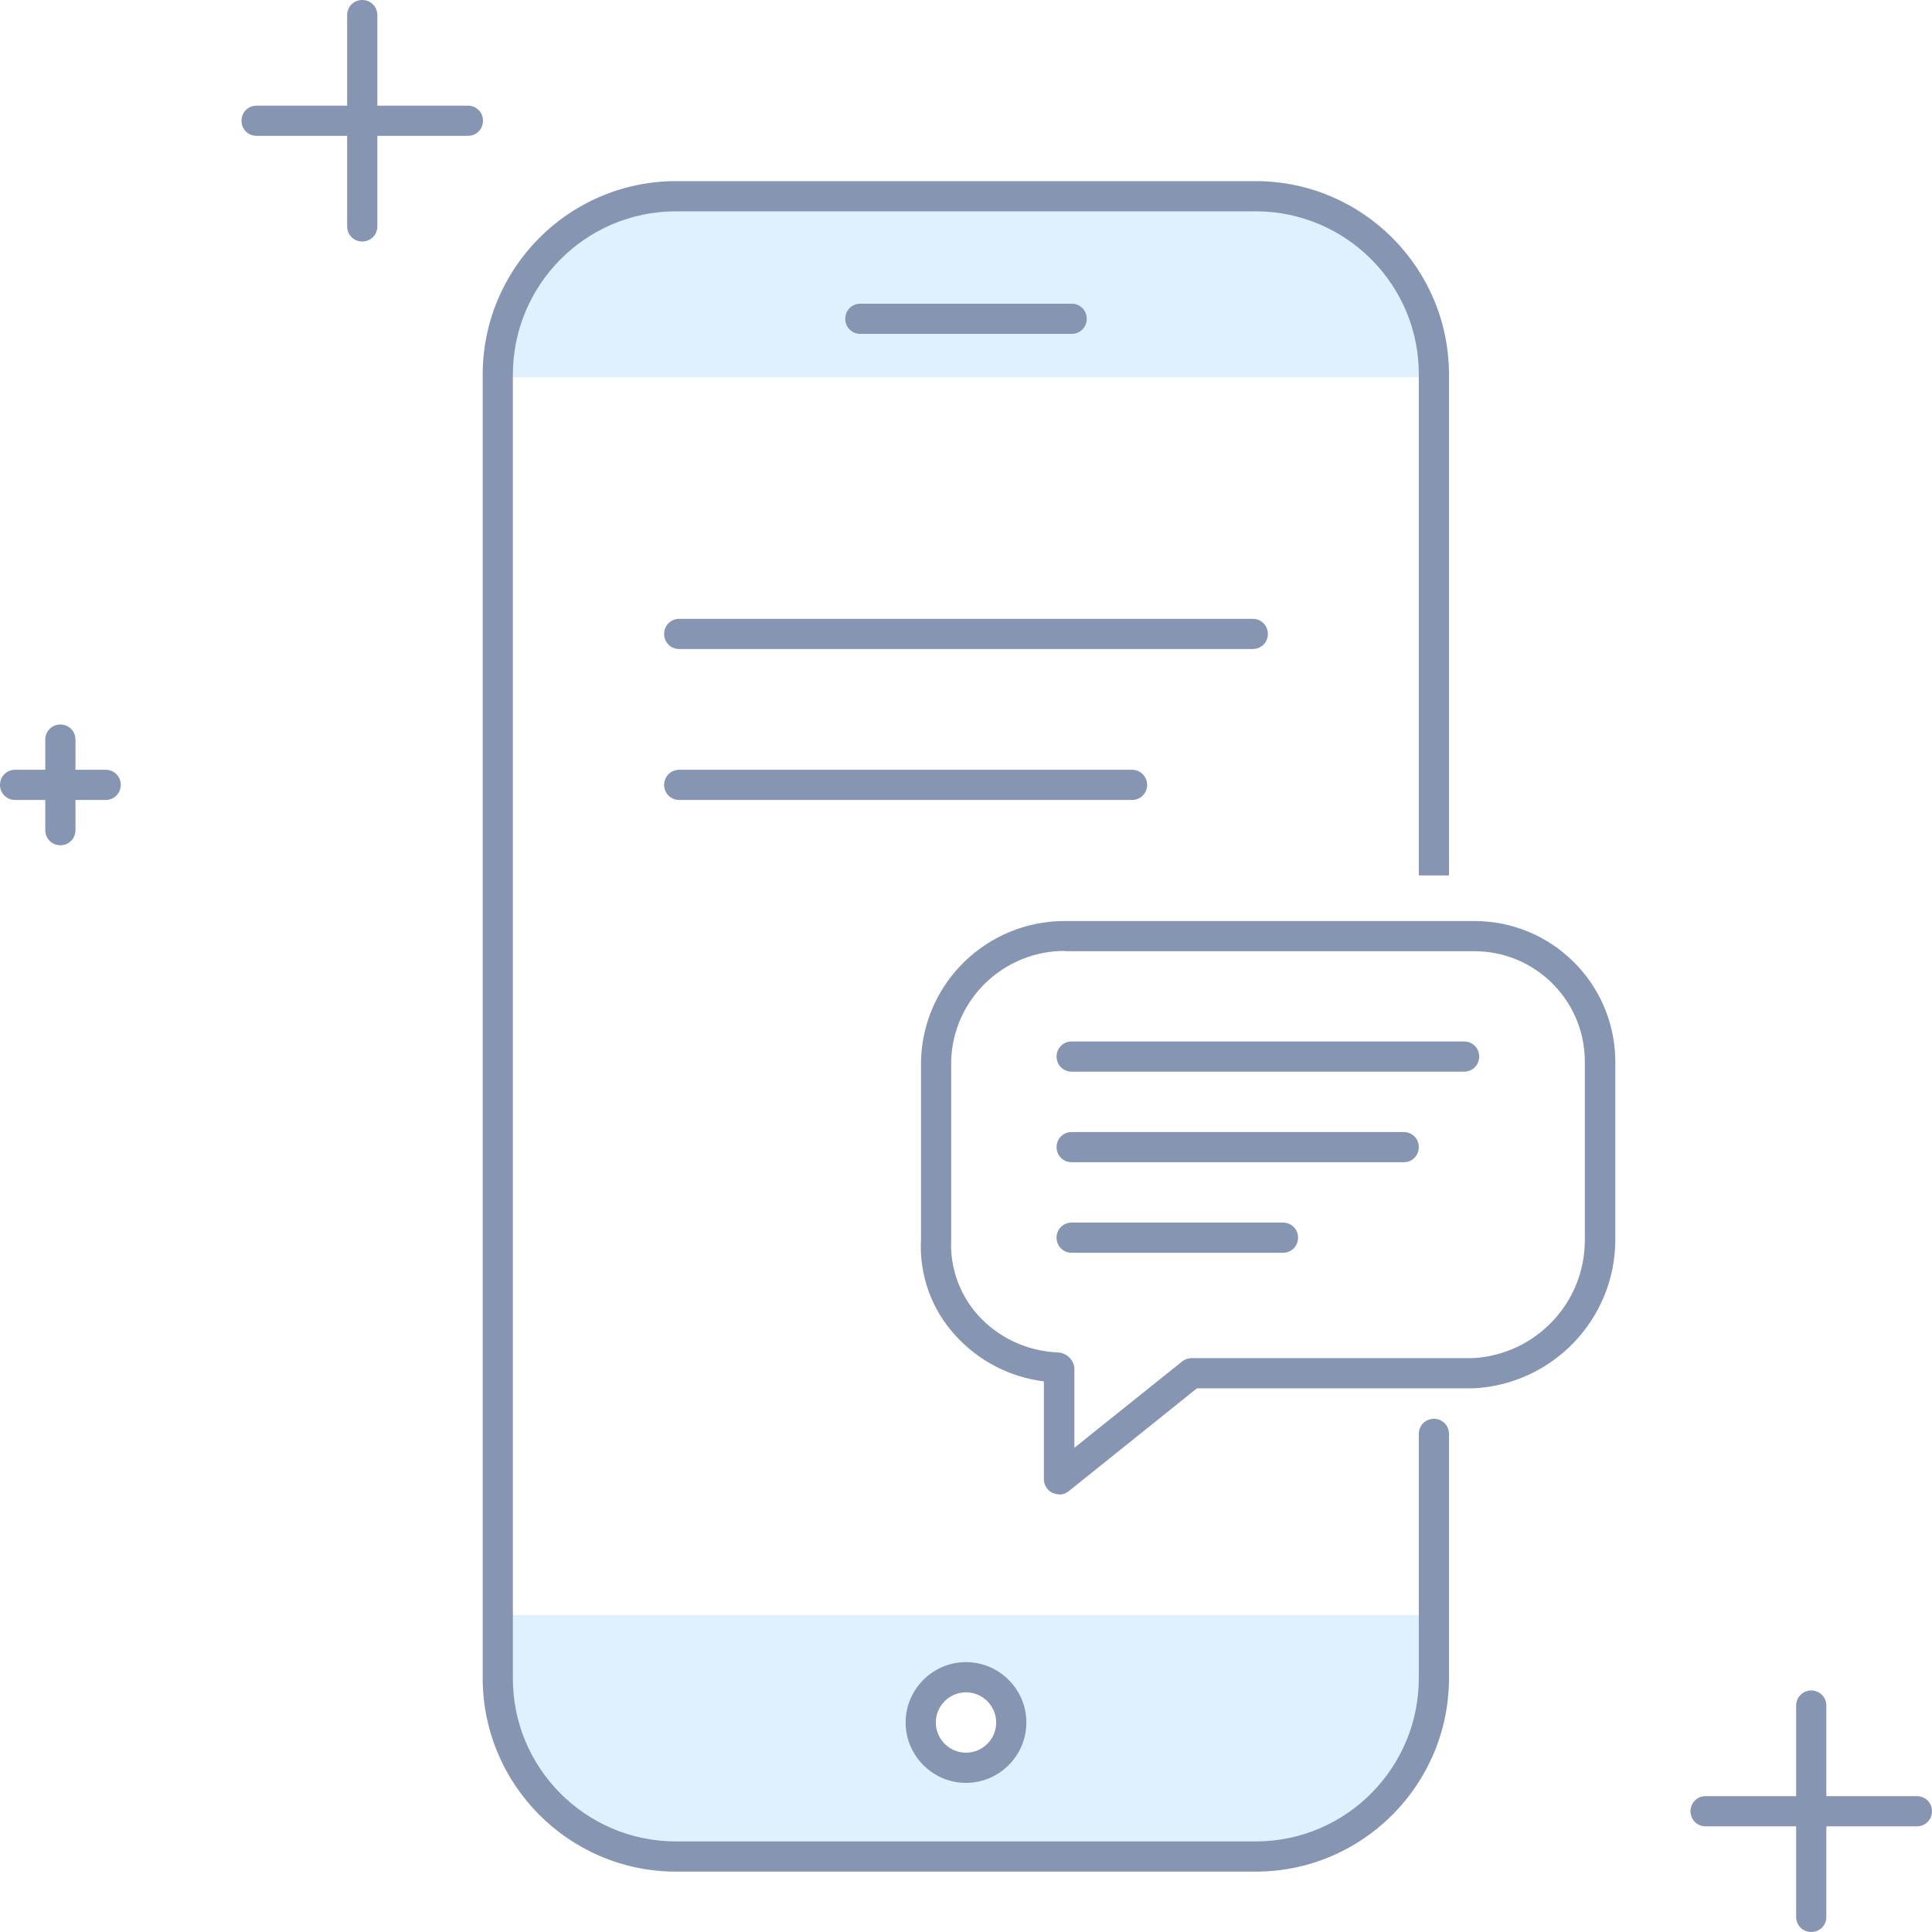
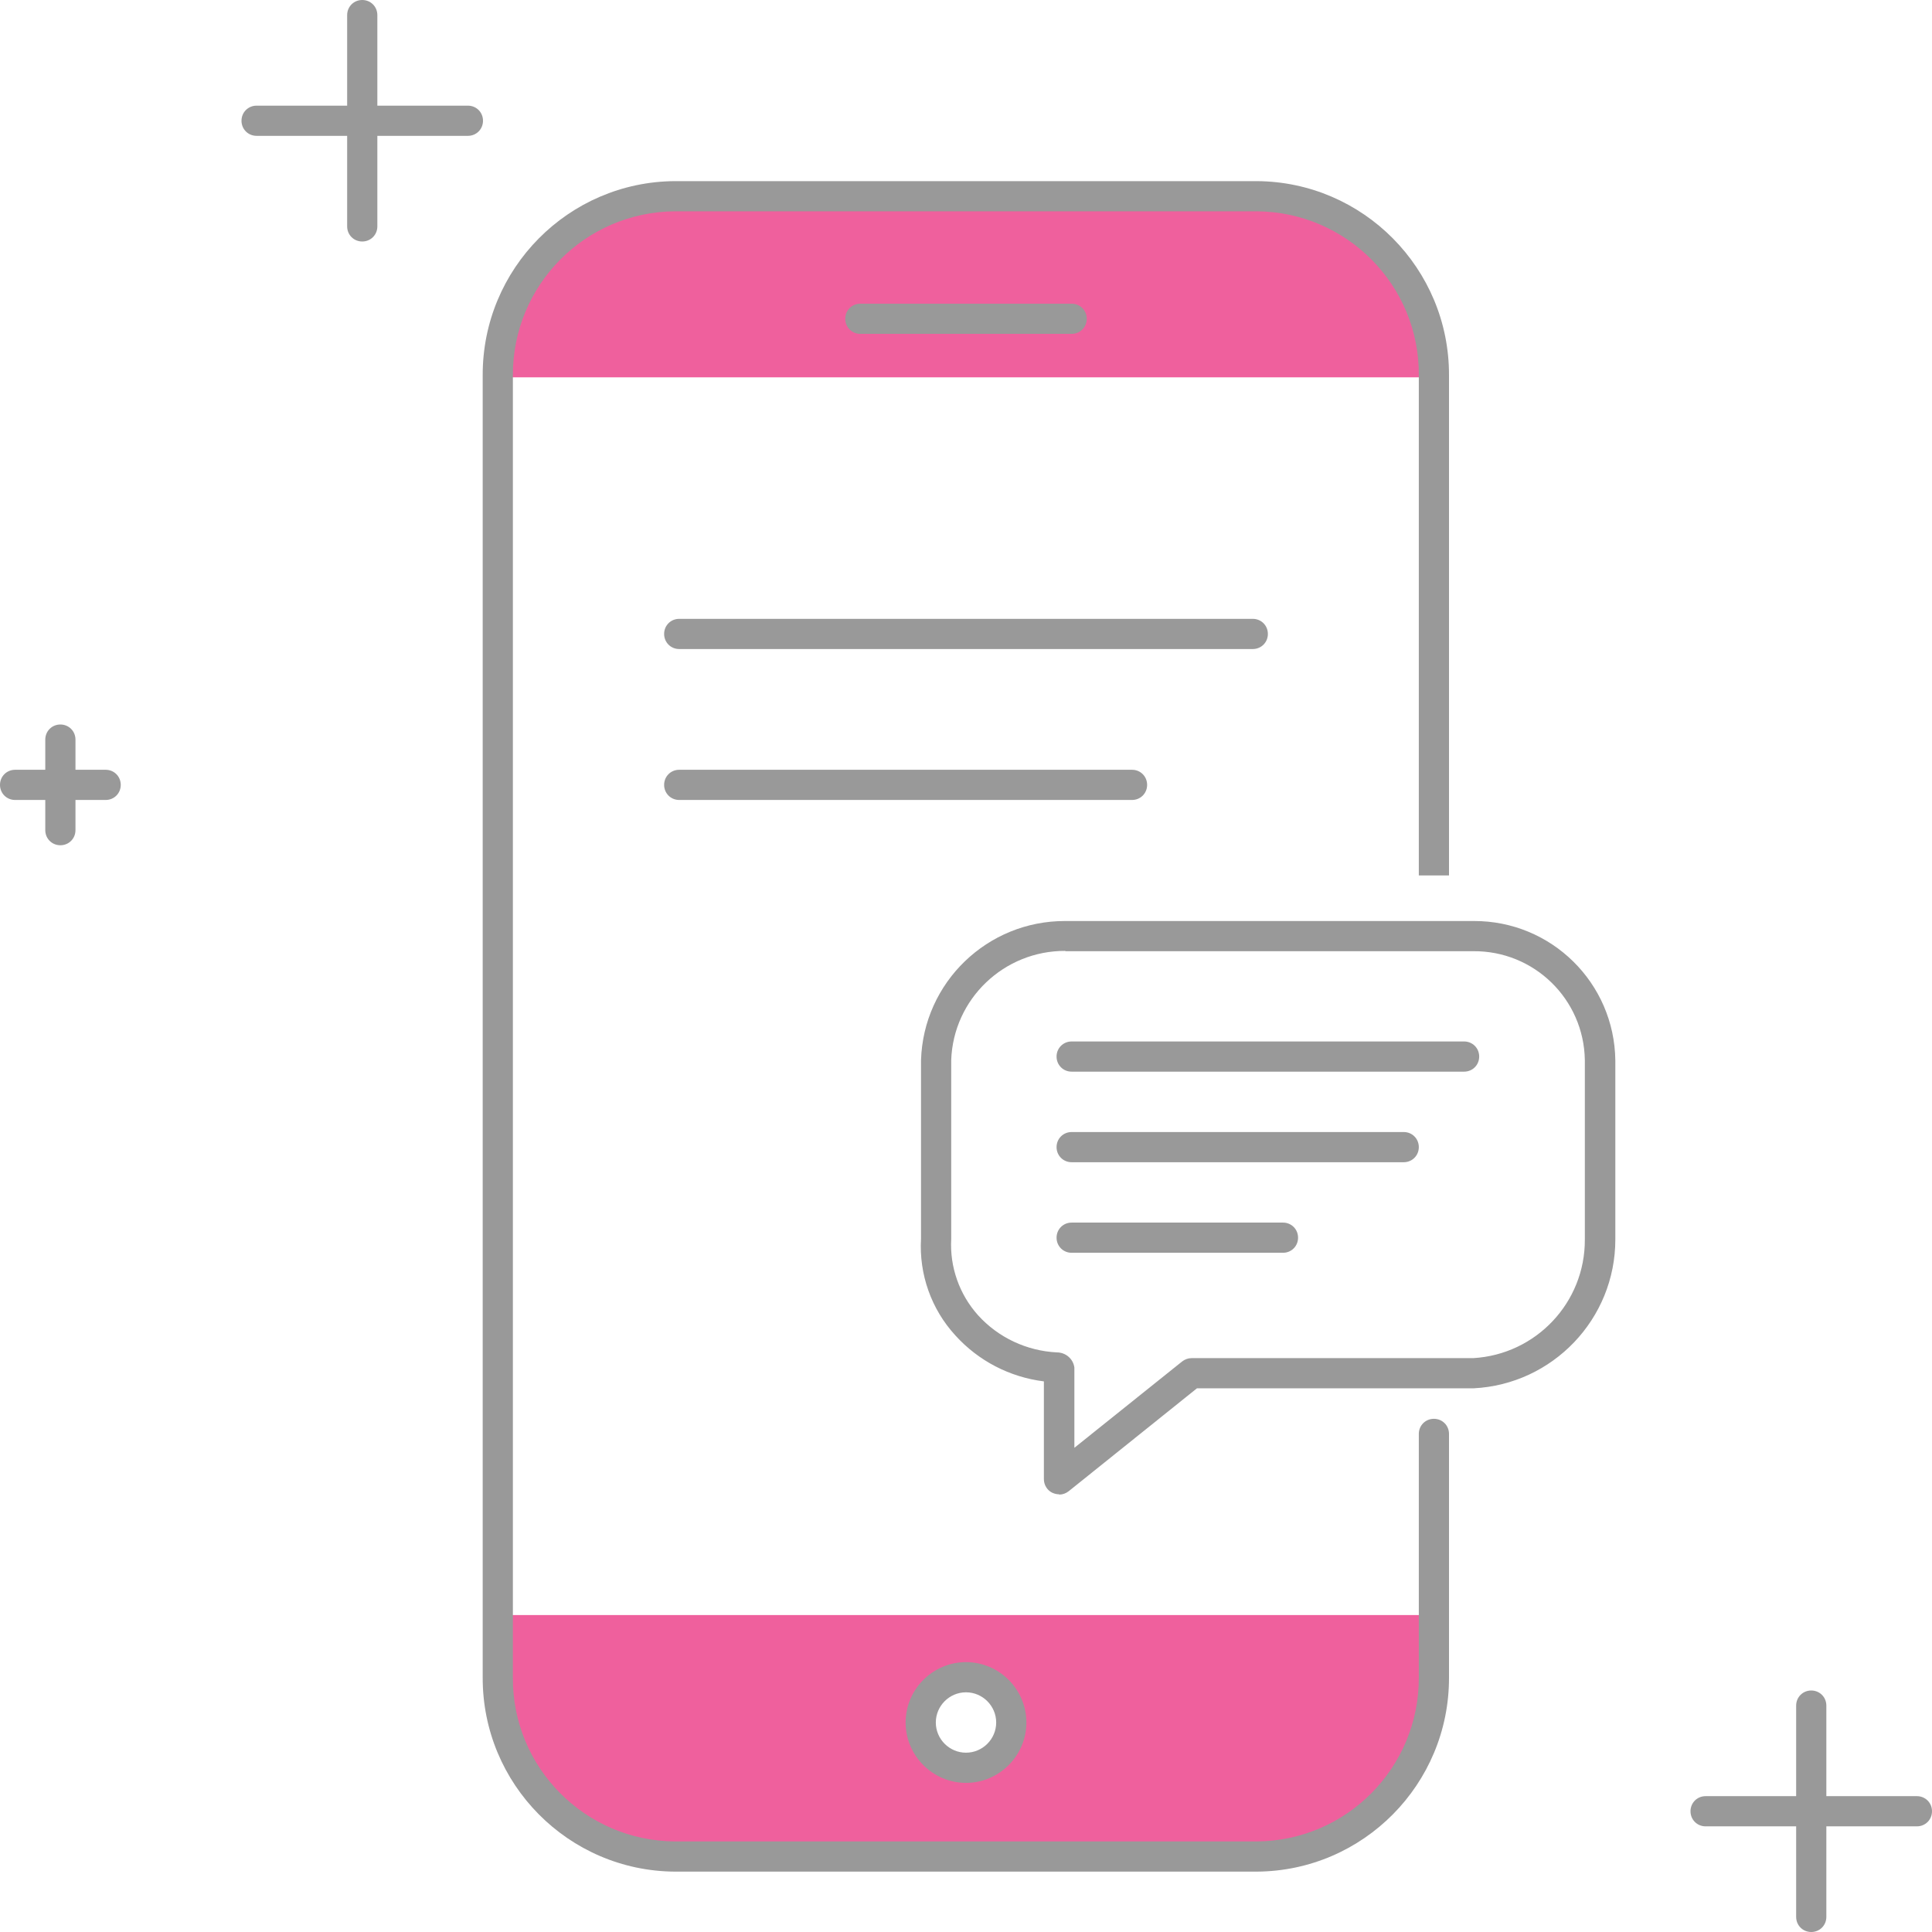
<svg xmlns="http://www.w3.org/2000/svg" id="illustartions" viewBox="0 0 64 64">
  <defs>
    <style>
      .cls-1 {
-         fill: #8696b2;
+         fill: #ef609d;
      }

      .cls-2 {
-         fill: #dff0fe;
+         fill: #999;
      }
    </style>
  </defs>
  <g>
-     <path class="cls-2" d="M16.5,53.5v.12c0,4.35,1.5,7.88,5.87,7.88h19.27c4.37,0,5.87-3.53,5.87-7.88v-.12h-31ZM32,58.56c-.83,0-1.5-.67-1.5-1.5s.67-1.5,1.5-1.5,1.5.67,1.5,1.5-.67,1.5-1.5,1.5Z" />
-     <path class="cls-2" d="M16.5,12.5v-.09c-.01-3.25,2.61-5.9,5.87-5.91h19.27c3.25.01,5.88,2.66,5.87,5.91h0v.09h-31Z" />
-     <path class="cls-1" d="M41.63,62h-19.27c-3.53-.02-6.38-2.9-6.37-6.43V12.43c-.01-3.53,2.84-6.41,6.37-6.43h19.27c3.53.02,6.38,2.9,6.37,6.43v16.57h-1V12.43c.02-2.98-2.39-5.41-5.37-5.43h-19.27c-2.98.02-5.38,2.45-5.37,5.43v43.14c-.02,2.98,2.39,5.41,5.37,5.43h19.27c2.98-.02,5.38-2.45,5.37-5.43v-8.07c0-.28.22-.5.5-.5s.5.22.5.5v8.07c.01,3.53-2.84,6.41-6.37,6.43Z" />
-     <path class="cls-1" d="M32,59.06c-1.1,0-2-.9-2-2s.9-2,2-2,2,.9,2,2-.9,2-2,2ZM32,56.06c-.55,0-1,.45-1,1s.45,1,1,1,1-.45,1-1-.45-1-1-1Z" />
-     <path class="cls-1" d="M35.5,11.06h-7c-.28,0-.5-.22-.5-.5s.22-.5.5-.5h7c.28,0,.5.22.5.5s-.22.5-.5.5Z" />
-     <path class="cls-1" d="M37.5,26.5h-15c-.28,0-.5-.22-.5-.5s.22-.5.5-.5h15c.28,0,.5.22.5.5s-.22.5-.5.5Z" />
-     <path class="cls-1" d="M41.5,21.5h-19c-.28,0-.5-.22-.5-.5s.22-.5.5-.5h19c.28,0,.5.22.5.5s-.22.5-.5.5Z" />
+     <path class="cls-1" d="M16.5,53.5v.12c0,4.35,1.5,7.88,5.87,7.88h19.27c4.37,0,5.87-3.53,5.87-7.88v-.12h-31ZM32,58.56c-.83,0-1.5-.67-1.5-1.5s.67-1.5,1.5-1.5,1.5.67,1.5,1.5-.67,1.5-1.5,1.5Z" />
+     <path class="cls-1" d="M16.5,12.5v-.09c-.01-3.25,2.61-5.9,5.87-5.91h19.27c3.25.01,5.88,2.66,5.87,5.91h0v.09h-31Z" />
+     <path class="cls-2" d="M41.63,62h-19.27c-3.53-.02-6.38-2.9-6.37-6.43V12.43c-.01-3.53,2.84-6.41,6.37-6.43h19.27c3.53.02,6.38,2.9,6.37,6.43v16.57h-1V12.43c.02-2.98-2.39-5.41-5.37-5.43h-19.27c-2.98.02-5.38,2.45-5.37,5.43v43.14c-.02,2.98,2.39,5.41,5.37,5.43h19.27c2.98-.02,5.38-2.45,5.37-5.43v-8.07c0-.28.22-.5.5-.5s.5.22.5.5v8.07c.01,3.53-2.84,6.41-6.37,6.43Z" />
+     <path class="cls-2" d="M32,59.06c-1.1,0-2-.9-2-2s.9-2,2-2,2,.9,2,2-.9,2-2,2ZM32,56.06c-.55,0-1,.45-1,1s.45,1,1,1,1-.45,1-1-.45-1-1-1Z" />
+     <path class="cls-2" d="M35.5,11.06h-7c-.28,0-.5-.22-.5-.5s.22-.5.5-.5h7c.28,0,.5.22.5.5s-.22.5-.5.5Z" />
+     <path class="cls-2" d="M37.5,26.5h-15c-.28,0-.5-.22-.5-.5s.22-.5.5-.5h15c.28,0,.5.22.5.5s-.22.5-.5.5Z" />
+     <path class="cls-2" d="M41.5,21.5h-19c-.28,0-.5-.22-.5-.5s.22-.5.5-.5h19c.28,0,.5.22.5.5s-.22.5-.5.5Z" />
  </g>
-   <path class="cls-1" d="M35.08,49.5c-.08,0-.15-.02-.22-.05-.17-.08-.28-.26-.28-.45v-3.24c-1.13-.14-2.17-.68-2.93-1.52-.8-.87-1.21-2.03-1.14-3.21v-5.91c.08-2.58,2.2-4.62,4.78-4.61h13.53c2.57-.01,4.66,2.05,4.69,4.62v5.93c0,2.63-2.07,4.8-4.7,4.93h-9.16l-4.25,3.41c-.09.07-.2.11-.31.11ZM35.29,31.5c-2.03-.01-3.71,1.59-3.78,3.62v5.93c-.05.92.27,1.83.89,2.52.67.74,1.61,1.18,2.61,1.23.29,0,.54.21.58.5v2.66l3.57-2.86c.09-.07.2-.11.31-.11h9.33c2.08-.12,3.71-1.84,3.7-3.93v-5.94c-.03-2.02-1.68-3.63-3.7-3.61h-13.51Z" />
-   <path class="cls-1" d="M42.5,41.5h-7c-.28,0-.5-.22-.5-.5s.22-.5.5-.5h7c.28,0,.5.22.5.5s-.22.5-.5.5Z" />
-   <path class="cls-1" d="M46.5,38.5h-11c-.28,0-.5-.22-.5-.5s.22-.5.5-.5h11c.28,0,.5.22.5.5s-.22.5-.5.5Z" />
-   <path class="cls-1" d="M48.5,35.5h-13c-.28,0-.5-.22-.5-.5s.22-.5.5-.5h13c.28,0,.5.22.5.5s-.22.5-.5.5Z" />
-   <path class="cls-1" d="M3.5,25.5h-1v-1c0-.28-.22-.5-.5-.5s-.5.22-.5.5v1H.5c-.28,0-.5.22-.5.5s.22.5.5.5h1v1c0,.28.22.5.5.5s.5-.22.5-.5v-1h1c.28,0,.5-.22.5-.5s-.22-.5-.5-.5Z" />
-   <path class="cls-1" d="M15.5,3.5h-3V.5c0-.28-.22-.5-.5-.5s-.5.22-.5.5v3h-3c-.28,0-.5.22-.5.5s.22.5.5.5h3v3c0,.28.22.5.5.5s.5-.22.5-.5v-3h3c.28,0,.5-.22.5-.5s-.22-.5-.5-.5Z" />
-   <path class="cls-1" d="M63.5,59.5h-3v-3c0-.28-.22-.5-.5-.5s-.5.22-.5.5v3h-3c-.28,0-.5.22-.5.5s.22.5.5.5h3v3c0,.28.22.5.5.5s.5-.22.5-.5v-3h3c.28,0,.5-.22.5-.5s-.22-.5-.5-.5Z" />
+   <path class="cls-2" d="M35.08,49.5c-.08,0-.15-.02-.22-.05-.17-.08-.28-.26-.28-.45v-3.24c-1.13-.14-2.17-.68-2.93-1.52-.8-.87-1.21-2.03-1.14-3.21v-5.91c.08-2.58,2.2-4.62,4.78-4.61h13.53c2.57-.01,4.66,2.05,4.69,4.62v5.93c0,2.63-2.07,4.8-4.7,4.93h-9.16l-4.25,3.41c-.09.07-.2.11-.31.11ZM35.29,31.5c-2.03-.01-3.71,1.59-3.78,3.62v5.93c-.05.92.27,1.83.89,2.52.67.74,1.61,1.18,2.61,1.23.29,0,.54.21.58.5v2.66l3.57-2.86c.09-.07.2-.11.31-.11h9.33c2.08-.12,3.71-1.84,3.7-3.93v-5.94c-.03-2.02-1.68-3.63-3.7-3.61h-13.51Z" />
+   <path class="cls-2" d="M42.5,41.5h-7c-.28,0-.5-.22-.5-.5s.22-.5.5-.5h7c.28,0,.5.22.5.5s-.22.5-.5.5Z" />
+   <path class="cls-2" d="M46.5,38.5h-11c-.28,0-.5-.22-.5-.5s.22-.5.5-.5h11c.28,0,.5.22.5.5s-.22.5-.5.5Z" />
+   <path class="cls-2" d="M48.5,35.5h-13c-.28,0-.5-.22-.5-.5s.22-.5.5-.5h13c.28,0,.5.22.5.5s-.22.5-.5.5Z" />
+   <path class="cls-2" d="M3.5,25.5h-1v-1c0-.28-.22-.5-.5-.5s-.5.22-.5.5v1H.5c-.28,0-.5.22-.5.5s.22.5.5.5h1v1c0,.28.22.5.5.5s.5-.22.5-.5v-1h1c.28,0,.5-.22.5-.5s-.22-.5-.5-.5Z" />
+   <path class="cls-2" d="M15.5,3.5h-3V.5c0-.28-.22-.5-.5-.5s-.5.22-.5.5v3h-3c-.28,0-.5.22-.5.5s.22.5.5.5h3v3c0,.28.22.5.5.5s.5-.22.5-.5v-3h3c.28,0,.5-.22.5-.5s-.22-.5-.5-.5Z" />
+   <path class="cls-2" d="M63.5,59.5h-3v-3c0-.28-.22-.5-.5-.5s-.5.22-.5.5v3h-3c-.28,0-.5.22-.5.5s.22.5.5.5h3v3c0,.28.22.5.5.5s.5-.22.5-.5v-3h3c.28,0,.5-.22.5-.5s-.22-.5-.5-.5Z" />
</svg>
